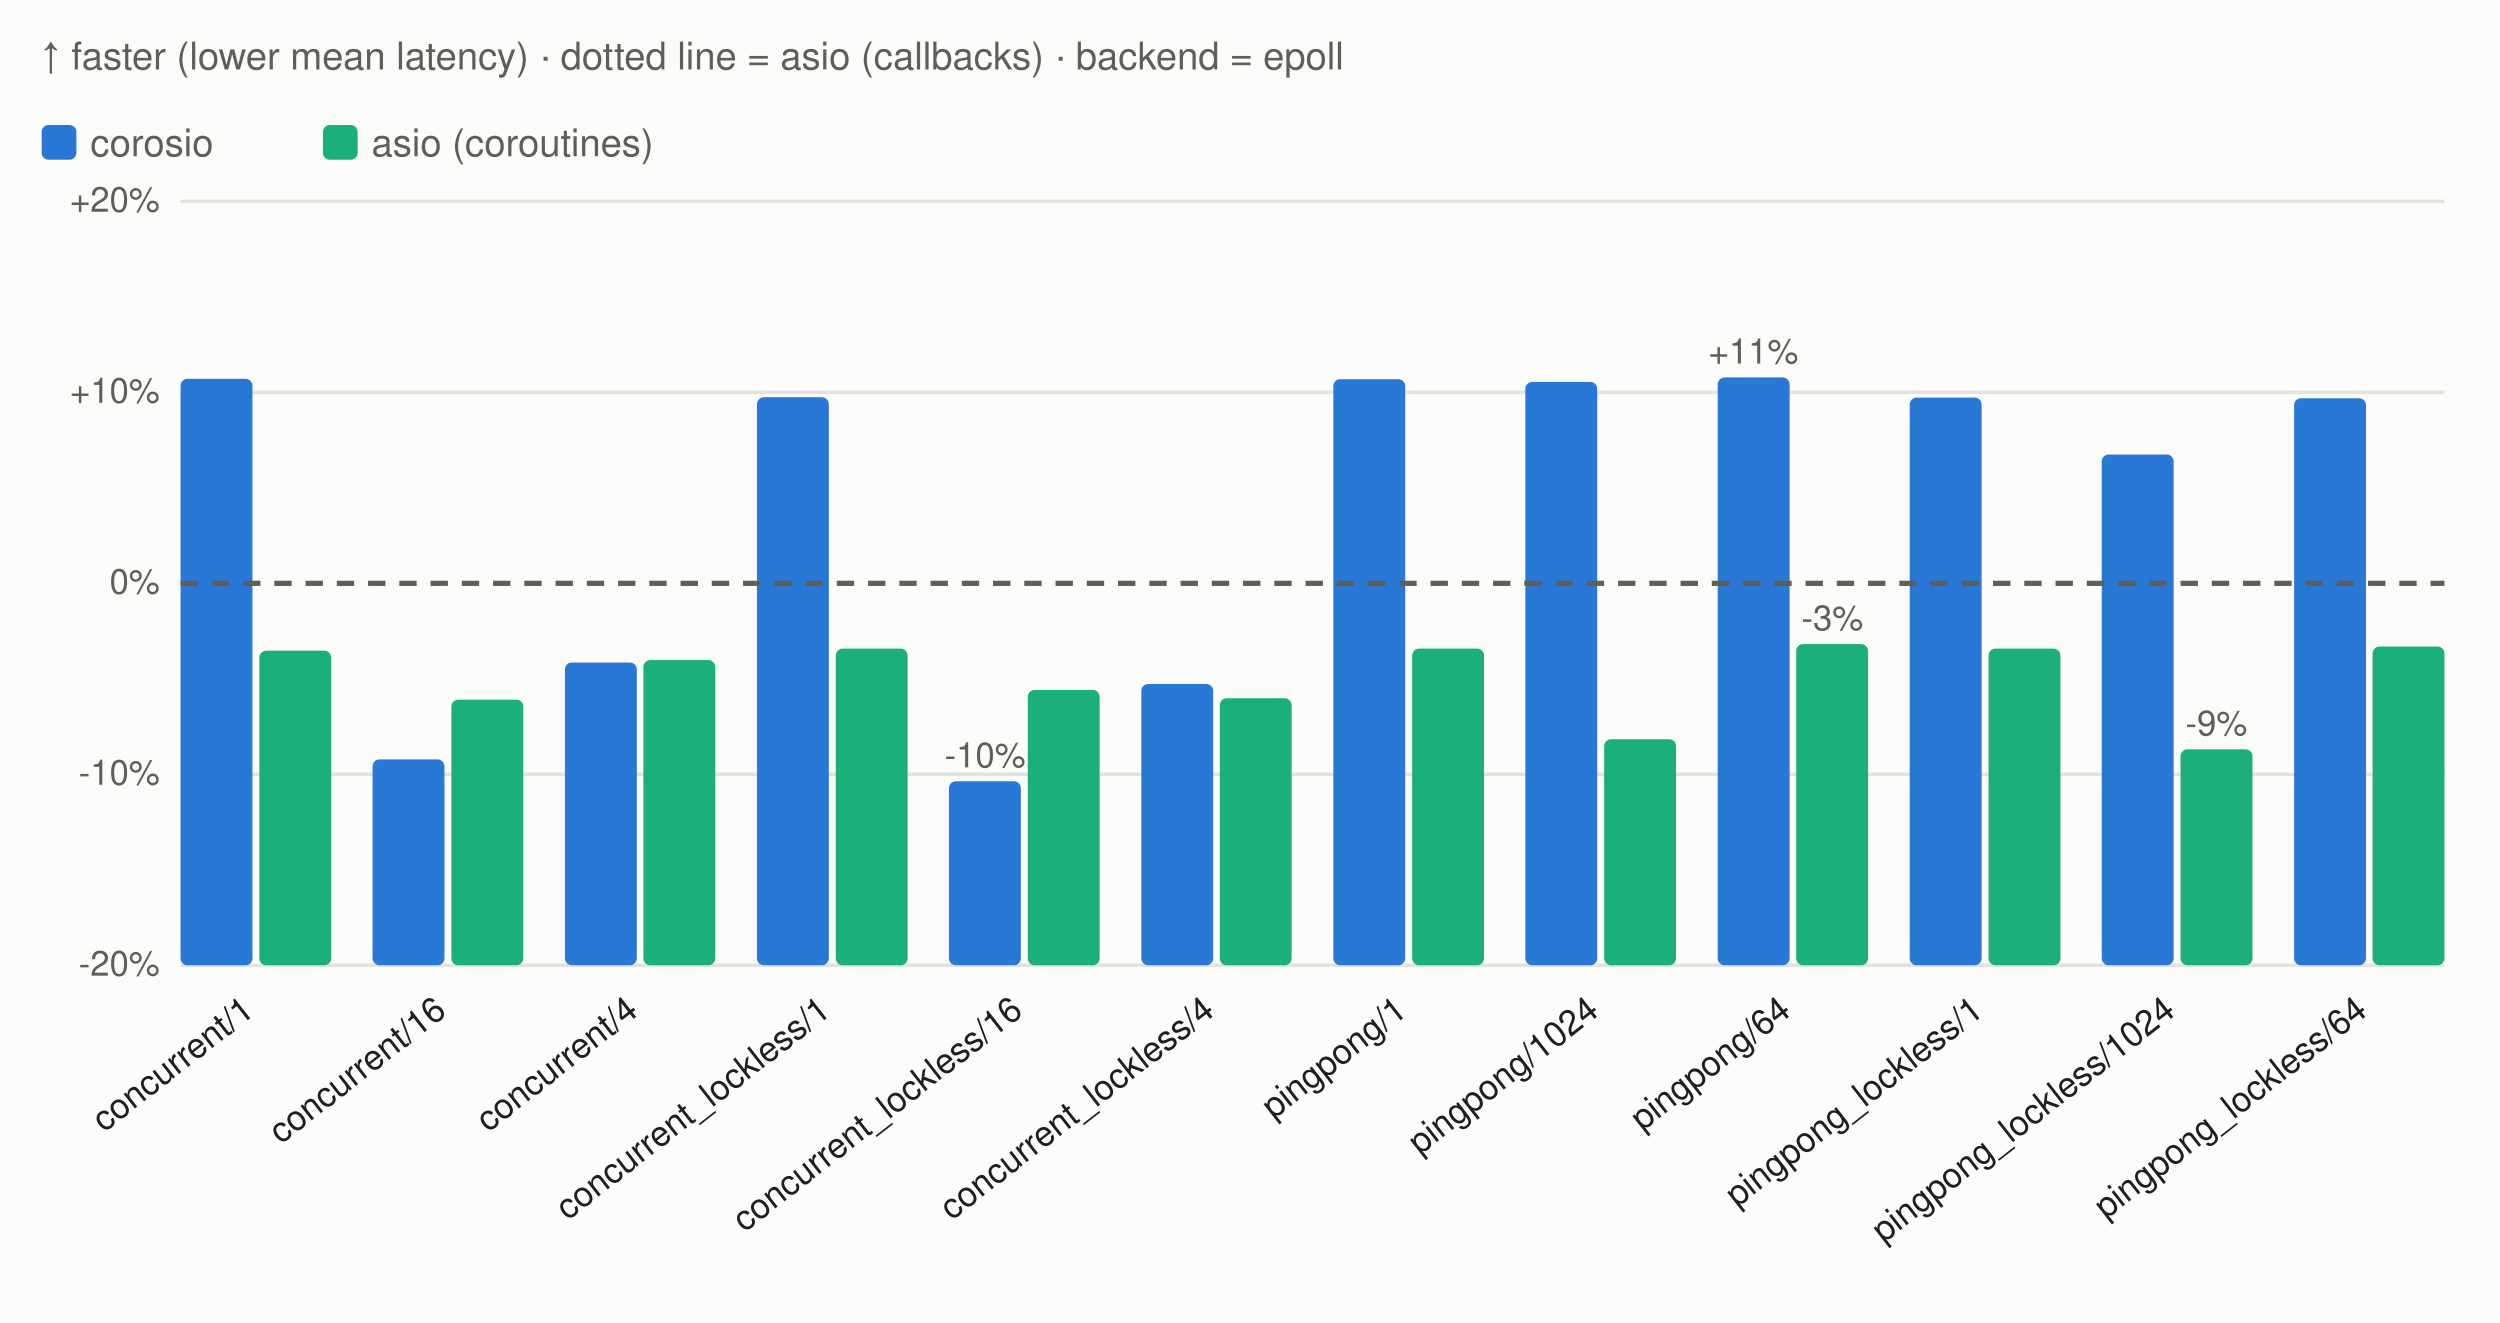
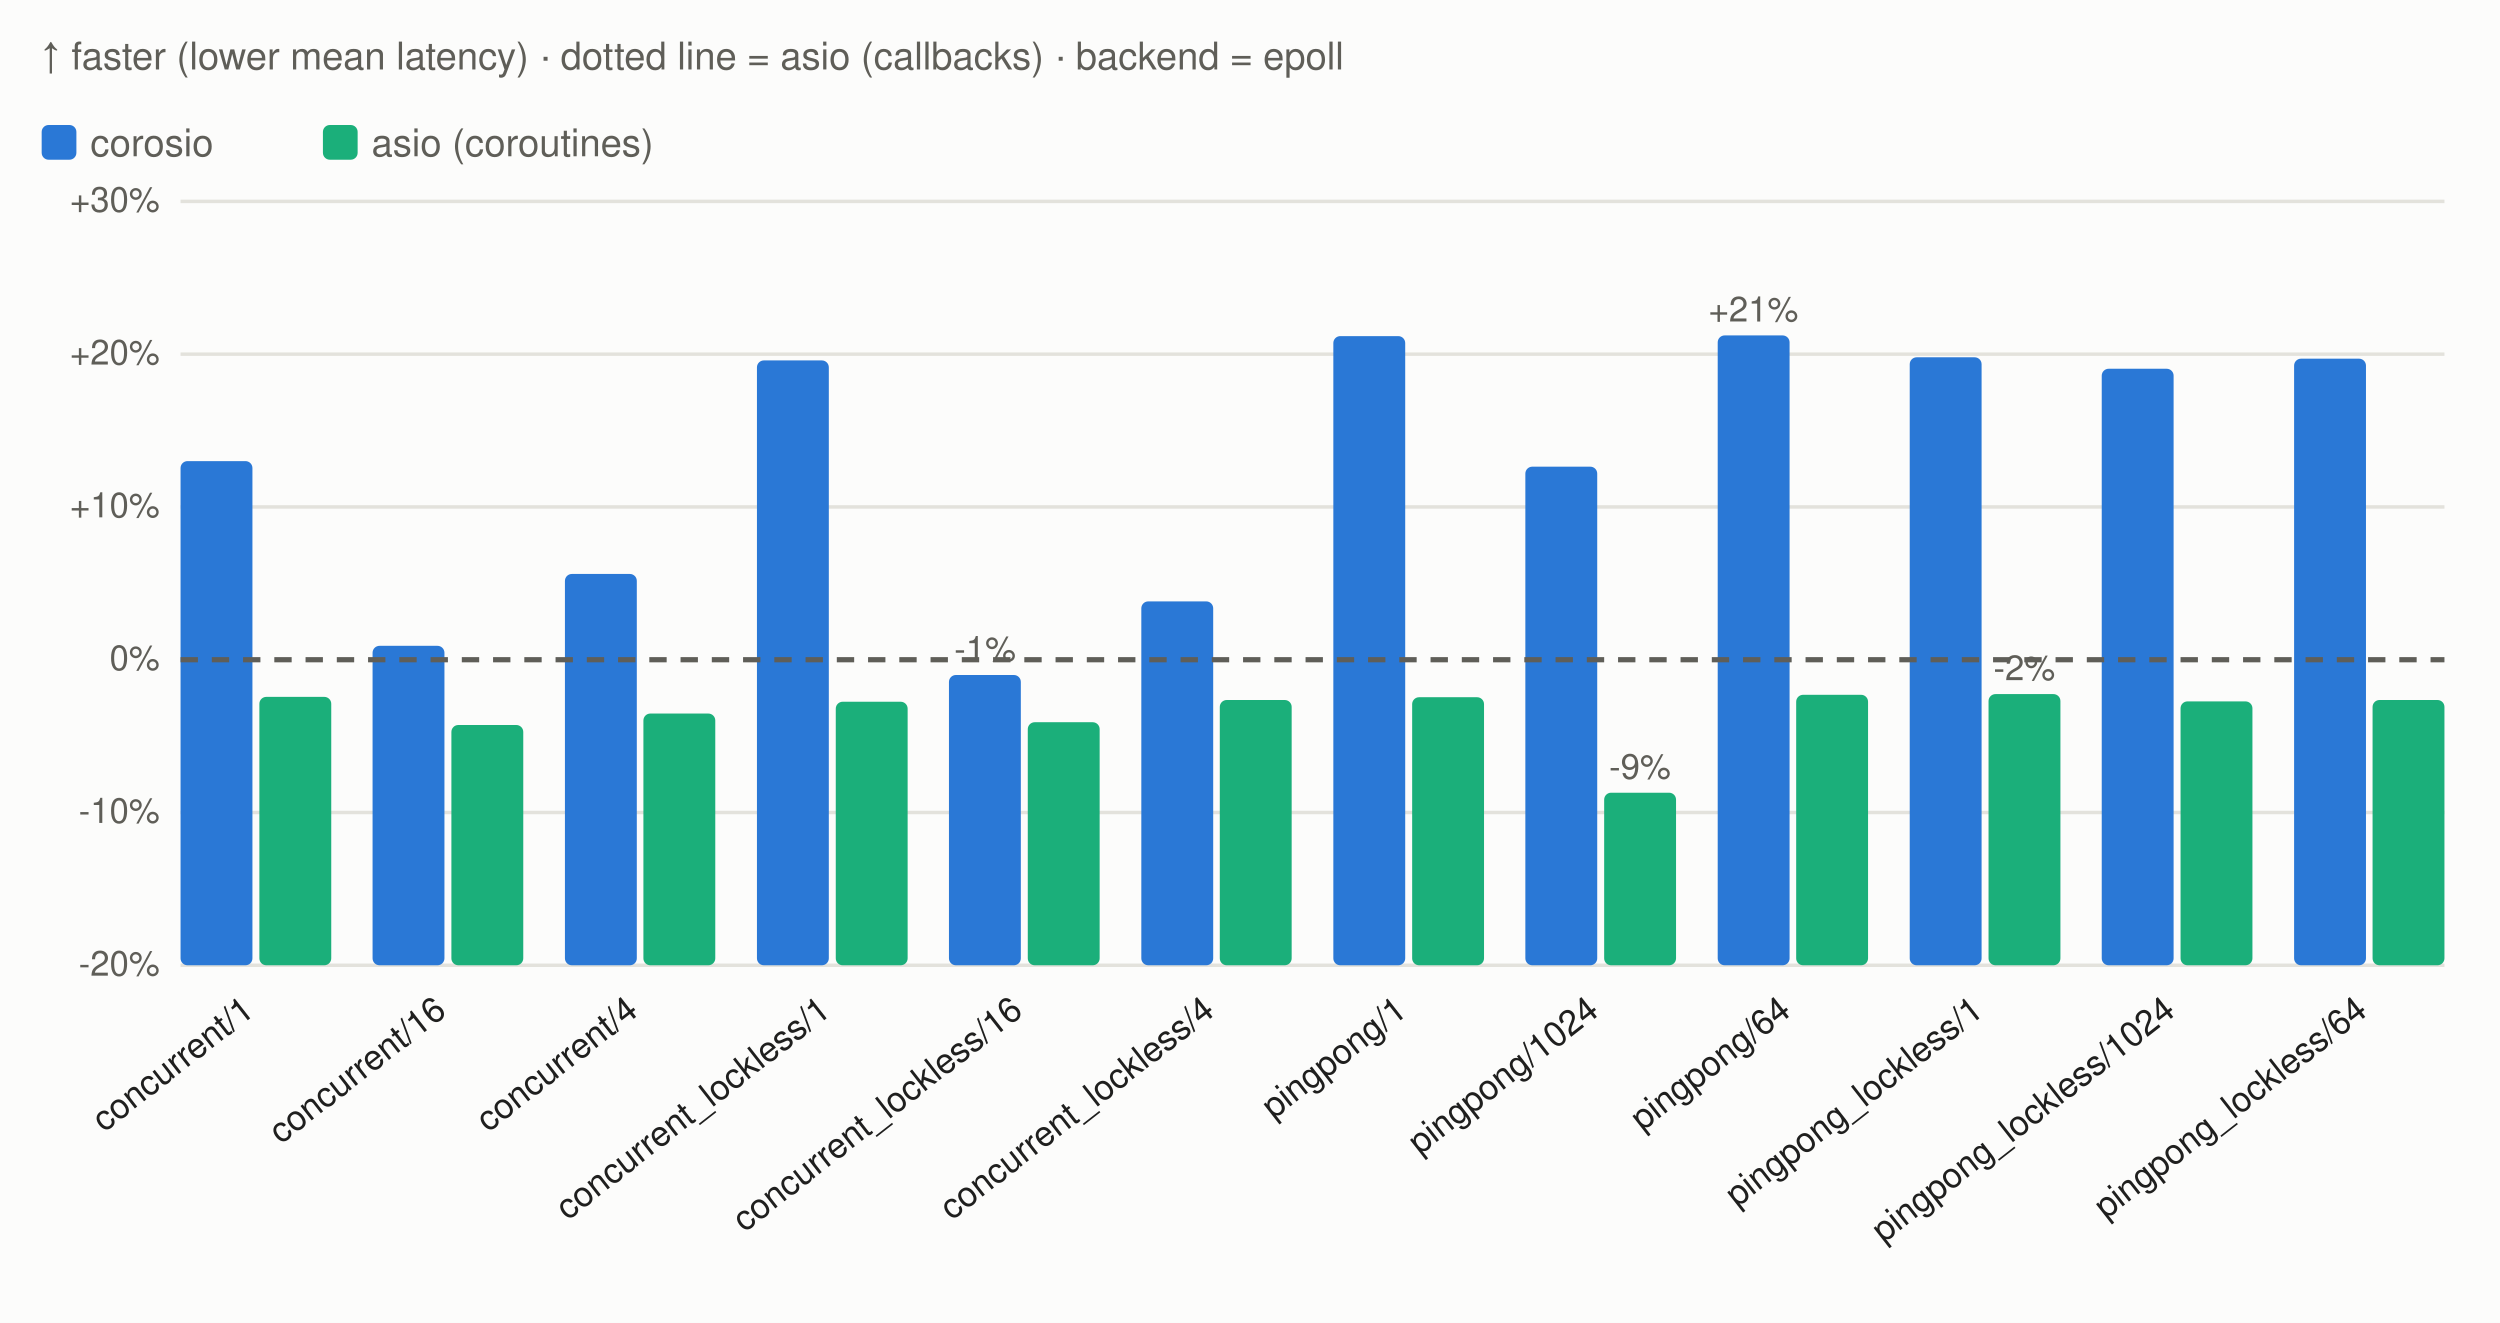
<svg xmlns="http://www.w3.org/2000/svg" class="bch-chart" width="720" height="381" viewBox="0 0 720 381">
  <style>.bch-chart{width:100%;height:auto;overflow:visible}.imageblock.bch-block{align-items:stretch}.imageblock.bch-block .content{width:100%}.bch-seg-label{fill:#ffffff;font-weight:700}html.dark .bch-exact&gt;summary.title,html.dark .bch-exact summary.title{color:var(--text-main-text-primary,#ffffff)}.boostlook .doc .openblock.bch-card{border:1px solid var(--border-border-secondary,#e3e2dc);border-radius:10px;padding:14px 14px 4px;margin-top:1.4rem;margin-bottom:1.4rem}.boostlook .doc .bch-card .imageblock.bch-block{margin-top:0;margin-bottom:0.25rem}.boostlook .doc .bch-card details.bch-exact{margin-top:0;margin-bottom:0.5rem;margin-left:0}.boostlook .doc .bch-card details.bch-exact&gt;summary{margin-left:2rem}.boostlook .doc .bch-card table.stretch,.boostlook #content .bch-card table.stretch{width:100%;margin-left:0;font-size:0.88em}.boostlook .doc .bch-card table.stretch td,.boostlook .doc .bch-card table.stretch th{padding:0.3rem 0.55rem}@media (prefers-color-scheme: dark) {.bch-surface{fill:#1a1a19}.bch-ink{fill:#ffffff}.bch-ink2{fill:#c3c2b7}.bch-grid{stroke:#3a3a38}.bch-zero{stroke:#c3c2b7}.bch-s-native{fill:#3987e5}.bch-s-uring{fill:#d95926}.bch-s-cb{fill:#199e70}.bch-div-pos{fill:#3987e5}.bch-div-neg{fill:#e66767}.bch-div-mid{fill:#383835}}html:not(.dark) .bch-surface{fill:transparent}html:not(.dark) .bch-ink{fill:#1f1f1e}html:not(.dark) .bch-ink2{fill:#5f5e58}html:not(.dark) .bch-grid{stroke:#e3e2dc}html:not(.dark) .bch-zero{stroke:#5f5e58}html:not(.dark) .bch-s-native{fill:#2a78d6}html:not(.dark) .bch-s-uring{fill:#eb6834}html:not(.dark) .bch-s-cb{fill:#1baf7a}html:not(.dark) .bch-div-pos{fill:#2a78d6}html:not(.dark) .bch-div-neg{fill:#e34948}html:not(.dark) .bch-div-mid{fill:#f0efec}html.dark .bch-surface{fill:transparent}html.dark .bch-ink{fill:#ffffff}html.dark .bch-ink2{fill:#c3c2b7}html.dark .bch-grid{stroke:#3a3a38}html.dark .bch-zero{stroke:#c3c2b7}html.dark .bch-s-native{fill:#3987e5}html.dark .bch-s-uring{fill:#d95926}html.dark .bch-s-cb{fill:#199e70}html.dark .bch-div-pos{fill:#3987e5}html.dark .bch-div-neg{fill:#e66767}html.dark .bch-div-mid{fill:#383835}</style>
  <rect width="720" height="381" class="bch-surface" fill="#fcfcfb" />
  <text x="12" y="20" font-family="-apple-system,Segoe UI,Helvetica,Arial,sans-serif" font-size="11" class="bch-ink2" fill="#5f5e58">↑ faster (lower mean latency) · dotted line = asio (callbacks) · backend = epoll</text>
  <rect x="12" y="36" width="10" height="10" rx="2" class="bch-s-native" fill="#2a78d6" />
  <text x="26" y="45" font-family="-apple-system,Segoe UI,Helvetica,Arial,sans-serif" font-size="11" class="bch-ink2" fill="#5f5e58">corosio</text>
  <rect x="93" y="36" width="10" height="10" rx="2" class="bch-s-cb" fill="#1baf7a" />
  <text x="107" y="45" font-family="-apple-system,Segoe UI,Helvetica,Arial,sans-serif" font-size="11" class="bch-ink2" fill="#5f5e58">asio (coroutines)</text>
  <line x1="52" y1="278.0" x2="704" y2="278.0" class="bch-grid" stroke="#e3e2dc" stroke-width="1" />
  <text x="46" y="281.0" font-family="-apple-system,Segoe UI,Helvetica,Arial,sans-serif" font-size="10" class="bch-ink2" fill="#5f5e58" text-anchor="end">-20%</text>
-   <line x1="52" y1="223.0" x2="704" y2="223.0" class="bch-grid" stroke="#e3e2dc" stroke-width="1" />
-   <text x="46" y="226.0" font-family="-apple-system,Segoe UI,Helvetica,Arial,sans-serif" font-size="10" class="bch-ink2" fill="#5f5e58" text-anchor="end">-10%</text>
-   <line x1="52" y1="113.0" x2="704" y2="113.0" class="bch-grid" stroke="#e3e2dc" stroke-width="1" />
-   <text x="46" y="116.0" font-family="-apple-system,Segoe UI,Helvetica,Arial,sans-serif" font-size="10" class="bch-ink2" fill="#5f5e58" text-anchor="end">+10%</text>
+   <line x1="52" y1="234.0" x2="704" y2="234.0" class="bch-grid" stroke="#e3e2dc" stroke-width="1" />
+   <text x="46" y="237.0" font-family="-apple-system,Segoe UI,Helvetica,Arial,sans-serif" font-size="10" class="bch-ink2" fill="#5f5e58" text-anchor="end">-10%</text>
+   <line x1="52" y1="146.0" x2="704" y2="146.0" class="bch-grid" stroke="#e3e2dc" stroke-width="1" />
+   <text x="46" y="149.0" font-family="-apple-system,Segoe UI,Helvetica,Arial,sans-serif" font-size="10" class="bch-ink2" fill="#5f5e58" text-anchor="end">+10%</text>
+   <line x1="52" y1="102.0" x2="704" y2="102.0" class="bch-grid" stroke="#e3e2dc" stroke-width="1" />
+   <text x="46" y="105.0" font-family="-apple-system,Segoe UI,Helvetica,Arial,sans-serif" font-size="10" class="bch-ink2" fill="#5f5e58" text-anchor="end">+20%</text>
  <line x1="52" y1="58.0" x2="704" y2="58.0" class="bch-grid" stroke="#e3e2dc" stroke-width="1" />
-   <text x="46" y="61.0" font-family="-apple-system,Segoe UI,Helvetica,Arial,sans-serif" font-size="10" class="bch-ink2" fill="#5f5e58" text-anchor="end">+20%</text>
-   <text x="46" y="171.0" font-family="-apple-system,Segoe UI,Helvetica,Arial,sans-serif" font-size="10" class="bch-ink2" fill="#5f5e58" text-anchor="end">0%</text>
-   <rect x="52.0" y="109.1" width="20.7" height="168.9" rx="2" class="bch-s-native" fill="#2a78d6" />
-   <rect x="74.7" y="187.4" width="20.7" height="90.6" rx="2" class="bch-s-cb" fill="#1baf7a" />
+   <text x="46" y="61.0" font-family="-apple-system,Segoe UI,Helvetica,Arial,sans-serif" font-size="10" class="bch-ink2" fill="#5f5e58" text-anchor="end">+30%</text>
+   <text x="46" y="193.0" font-family="-apple-system,Segoe UI,Helvetica,Arial,sans-serif" font-size="10" class="bch-ink2" fill="#5f5e58" text-anchor="end">0%</text>
+   <rect x="52.0" y="132.8" width="20.7" height="145.2" rx="2" class="bch-s-native" fill="#2a78d6" />
+   <rect x="74.7" y="200.7" width="20.7" height="77.3" rx="2" class="bch-s-cb" fill="#1baf7a" />
  <text x="73.7" y="292.0" font-family="-apple-system,Segoe UI,Helvetica,Arial,sans-serif" font-size="10" class="bch-ink" fill="#1f1f1e" text-anchor="end" transform="rotate(-38 73.7 292.0)">concurrent/1</text>
-   <rect x="107.3" y="218.7" width="20.7" height="59.3" rx="2" class="bch-s-native" fill="#2a78d6" />
-   <rect x="130.0" y="201.5" width="20.7" height="76.5" rx="2" class="bch-s-cb" fill="#1baf7a" />
+   <rect x="107.3" y="186.0" width="20.7" height="92.0" rx="2" class="bch-s-native" fill="#2a78d6" />
+   <rect x="130.0" y="208.8" width="20.7" height="69.2" rx="2" class="bch-s-cb" fill="#1baf7a" />
  <text x="129.0" y="292.0" font-family="-apple-system,Segoe UI,Helvetica,Arial,sans-serif" font-size="10" class="bch-ink" fill="#1f1f1e" text-anchor="end" transform="rotate(-38 129.0 292.0)">concurrent/16</text>
-   <rect x="162.7" y="190.8" width="20.7" height="87.2" rx="2" class="bch-s-native" fill="#2a78d6" />
-   <rect x="185.3" y="190.1" width="20.7" height="87.9" rx="2" class="bch-s-cb" fill="#1baf7a" />
+   <rect x="162.7" y="165.3" width="20.7" height="112.7" rx="2" class="bch-s-native" fill="#2a78d6" />
+   <rect x="185.3" y="205.5" width="20.7" height="72.5" rx="2" class="bch-s-cb" fill="#1baf7a" />
  <text x="184.3" y="292.0" font-family="-apple-system,Segoe UI,Helvetica,Arial,sans-serif" font-size="10" class="bch-ink" fill="#1f1f1e" text-anchor="end" transform="rotate(-38 184.3 292.0)">concurrent/4</text>
-   <rect x="218.0" y="114.4" width="20.7" height="163.6" rx="2" class="bch-s-native" fill="#2a78d6" />
-   <rect x="240.7" y="186.8" width="20.7" height="91.2" rx="2" class="bch-s-cb" fill="#1baf7a" />
+   <rect x="218.0" y="103.8" width="20.7" height="174.2" rx="2" class="bch-s-native" fill="#2a78d6" />
+   <rect x="240.7" y="202.1" width="20.7" height="75.9" rx="2" class="bch-s-cb" fill="#1baf7a" />
  <text x="239.7" y="292.0" font-family="-apple-system,Segoe UI,Helvetica,Arial,sans-serif" font-size="10" class="bch-ink" fill="#1f1f1e" text-anchor="end" transform="rotate(-38 239.7 292.0)">concurrent_lockless/1</text>
-   <rect x="273.3" y="225.0" width="20.7" height="53.0" rx="2" class="bch-s-native" fill="#2a78d6" />
-   <text x="283.7" y="221.0" font-family="-apple-system,Segoe UI,Helvetica,Arial,sans-serif" font-size="10" class="bch-ink2" fill="#5f5e58" text-anchor="middle">-10%</text>
-   <rect x="296.0" y="198.7" width="20.7" height="79.3" rx="2" class="bch-s-cb" fill="#1baf7a" />
+   <rect x="273.3" y="194.4" width="20.7" height="83.6" rx="2" class="bch-s-native" fill="#2a78d6" />
+   <text x="283.7" y="190.4" font-family="-apple-system,Segoe UI,Helvetica,Arial,sans-serif" font-size="10" class="bch-ink2" fill="#5f5e58" text-anchor="middle">-1%</text>
+   <rect x="296.0" y="208.0" width="20.7" height="70.0" rx="2" class="bch-s-cb" fill="#1baf7a" />
  <text x="295.0" y="292.0" font-family="-apple-system,Segoe UI,Helvetica,Arial,sans-serif" font-size="10" class="bch-ink" fill="#1f1f1e" text-anchor="end" transform="rotate(-38 295.0 292.0)">concurrent_lockless/16</text>
-   <rect x="328.7" y="197.0" width="20.7" height="81.0" rx="2" class="bch-s-native" fill="#2a78d6" />
-   <rect x="351.3" y="201.1" width="20.7" height="76.9" rx="2" class="bch-s-cb" fill="#1baf7a" />
+   <rect x="328.7" y="173.2" width="20.7" height="104.8" rx="2" class="bch-s-native" fill="#2a78d6" />
+   <rect x="351.3" y="201.6" width="20.7" height="76.4" rx="2" class="bch-s-cb" fill="#1baf7a" />
  <text x="350.3" y="292.0" font-family="-apple-system,Segoe UI,Helvetica,Arial,sans-serif" font-size="10" class="bch-ink" fill="#1f1f1e" text-anchor="end" transform="rotate(-38 350.3 292.0)">concurrent_lockless/4</text>
-   <rect x="384.0" y="109.2" width="20.7" height="168.8" rx="2" class="bch-s-native" fill="#2a78d6" />
-   <rect x="406.7" y="186.8" width="20.7" height="91.2" rx="2" class="bch-s-cb" fill="#1baf7a" />
+   <rect x="384.0" y="96.8" width="20.7" height="181.2" rx="2" class="bch-s-native" fill="#2a78d6" />
+   <rect x="406.7" y="200.8" width="20.7" height="77.2" rx="2" class="bch-s-cb" fill="#1baf7a" />
  <text x="405.7" y="292.0" font-family="-apple-system,Segoe UI,Helvetica,Arial,sans-serif" font-size="10" class="bch-ink" fill="#1f1f1e" text-anchor="end" transform="rotate(-38 405.7 292.0)">pingpong/1</text>
-   <rect x="439.3" y="110.0" width="20.7" height="168.0" rx="2" class="bch-s-native" fill="#2a78d6" />
-   <rect x="462.0" y="212.9" width="20.7" height="65.1" rx="2" class="bch-s-cb" fill="#1baf7a" />
+   <rect x="439.3" y="134.4" width="20.7" height="143.6" rx="2" class="bch-s-native" fill="#2a78d6" />
+   <rect x="462.0" y="228.3" width="20.7" height="49.7" rx="2" class="bch-s-cb" fill="#1baf7a" />
+   <text x="472.3" y="224.3" font-family="-apple-system,Segoe UI,Helvetica,Arial,sans-serif" font-size="10" class="bch-ink2" fill="#5f5e58" text-anchor="middle">-9%</text>
  <text x="461.0" y="292.0" font-family="-apple-system,Segoe UI,Helvetica,Arial,sans-serif" font-size="10" class="bch-ink" fill="#1f1f1e" text-anchor="end" transform="rotate(-38 461.0 292.0)">pingpong/1024</text>
-   <rect x="494.7" y="108.7" width="20.7" height="169.3" rx="2" class="bch-s-native" fill="#2a78d6" />
-   <text x="505.0" y="104.7" font-family="-apple-system,Segoe UI,Helvetica,Arial,sans-serif" font-size="10" class="bch-ink2" fill="#5f5e58" text-anchor="middle">+11%</text>
-   <rect x="517.3" y="185.5" width="20.7" height="92.5" rx="2" class="bch-s-cb" fill="#1baf7a" />
-   <text x="527.7" y="181.5" font-family="-apple-system,Segoe UI,Helvetica,Arial,sans-serif" font-size="10" class="bch-ink2" fill="#5f5e58" text-anchor="middle">-3%</text>
+   <rect x="494.7" y="96.6" width="20.7" height="181.4" rx="2" class="bch-s-native" fill="#2a78d6" />
+   <text x="505.0" y="92.6" font-family="-apple-system,Segoe UI,Helvetica,Arial,sans-serif" font-size="10" class="bch-ink2" fill="#5f5e58" text-anchor="middle">+21%</text>
+   <rect x="517.3" y="200.1" width="20.7" height="77.9" rx="2" class="bch-s-cb" fill="#1baf7a" />
  <text x="516.3" y="292.0" font-family="-apple-system,Segoe UI,Helvetica,Arial,sans-serif" font-size="10" class="bch-ink" fill="#1f1f1e" text-anchor="end" transform="rotate(-38 516.3 292.0)">pingpong/64</text>
-   <rect x="550.0" y="114.5" width="20.7" height="163.5" rx="2" class="bch-s-native" fill="#2a78d6" />
-   <rect x="572.7" y="186.8" width="20.7" height="91.2" rx="2" class="bch-s-cb" fill="#1baf7a" />
+   <rect x="550.0" y="102.9" width="20.7" height="175.1" rx="2" class="bch-s-native" fill="#2a78d6" />
+   <rect x="572.7" y="199.9" width="20.7" height="78.1" rx="2" class="bch-s-cb" fill="#1baf7a" />
+   <text x="583.0" y="195.9" font-family="-apple-system,Segoe UI,Helvetica,Arial,sans-serif" font-size="10" class="bch-ink2" fill="#5f5e58" text-anchor="middle">-2%</text>
  <text x="571.7" y="292.0" font-family="-apple-system,Segoe UI,Helvetica,Arial,sans-serif" font-size="10" class="bch-ink" fill="#1f1f1e" text-anchor="end" transform="rotate(-38 571.7 292.0)">pingpong_lockless/1</text>
-   <rect x="605.3" y="130.9" width="20.7" height="147.1" rx="2" class="bch-s-native" fill="#2a78d6" />
-   <rect x="628.0" y="215.8" width="20.7" height="62.2" rx="2" class="bch-s-cb" fill="#1baf7a" />
-   <text x="638.3" y="211.8" font-family="-apple-system,Segoe UI,Helvetica,Arial,sans-serif" font-size="10" class="bch-ink2" fill="#5f5e58" text-anchor="middle">-9%</text>
+   <rect x="605.3" y="106.2" width="20.7" height="171.8" rx="2" class="bch-s-native" fill="#2a78d6" />
+   <rect x="628.0" y="202.0" width="20.7" height="76.0" rx="2" class="bch-s-cb" fill="#1baf7a" />
  <text x="627.0" y="292.0" font-family="-apple-system,Segoe UI,Helvetica,Arial,sans-serif" font-size="10" class="bch-ink" fill="#1f1f1e" text-anchor="end" transform="rotate(-38 627.0 292.0)">pingpong_lockless/1024</text>
-   <rect x="660.7" y="114.7" width="20.7" height="163.3" rx="2" class="bch-s-native" fill="#2a78d6" />
-   <rect x="683.3" y="186.2" width="20.7" height="91.8" rx="2" class="bch-s-cb" fill="#1baf7a" />
+   <rect x="660.7" y="103.3" width="20.7" height="174.7" rx="2" class="bch-s-native" fill="#2a78d6" />
+   <rect x="683.3" y="201.6" width="20.7" height="76.4" rx="2" class="bch-s-cb" fill="#1baf7a" />
  <text x="682.3" y="292.0" font-family="-apple-system,Segoe UI,Helvetica,Arial,sans-serif" font-size="10" class="bch-ink" fill="#1f1f1e" text-anchor="end" transform="rotate(-38 682.3 292.0)">pingpong_lockless/64</text>
-   <line x1="52" y1="168.0" x2="704" y2="168.0" class="bch-zero" stroke="#5f5e58" stroke-width="1.5" stroke-dasharray="5 4" />
+   <line x1="52" y1="190.0" x2="704" y2="190.0" class="bch-zero" stroke="#5f5e58" stroke-width="1.5" stroke-dasharray="5 4" />
</svg>
